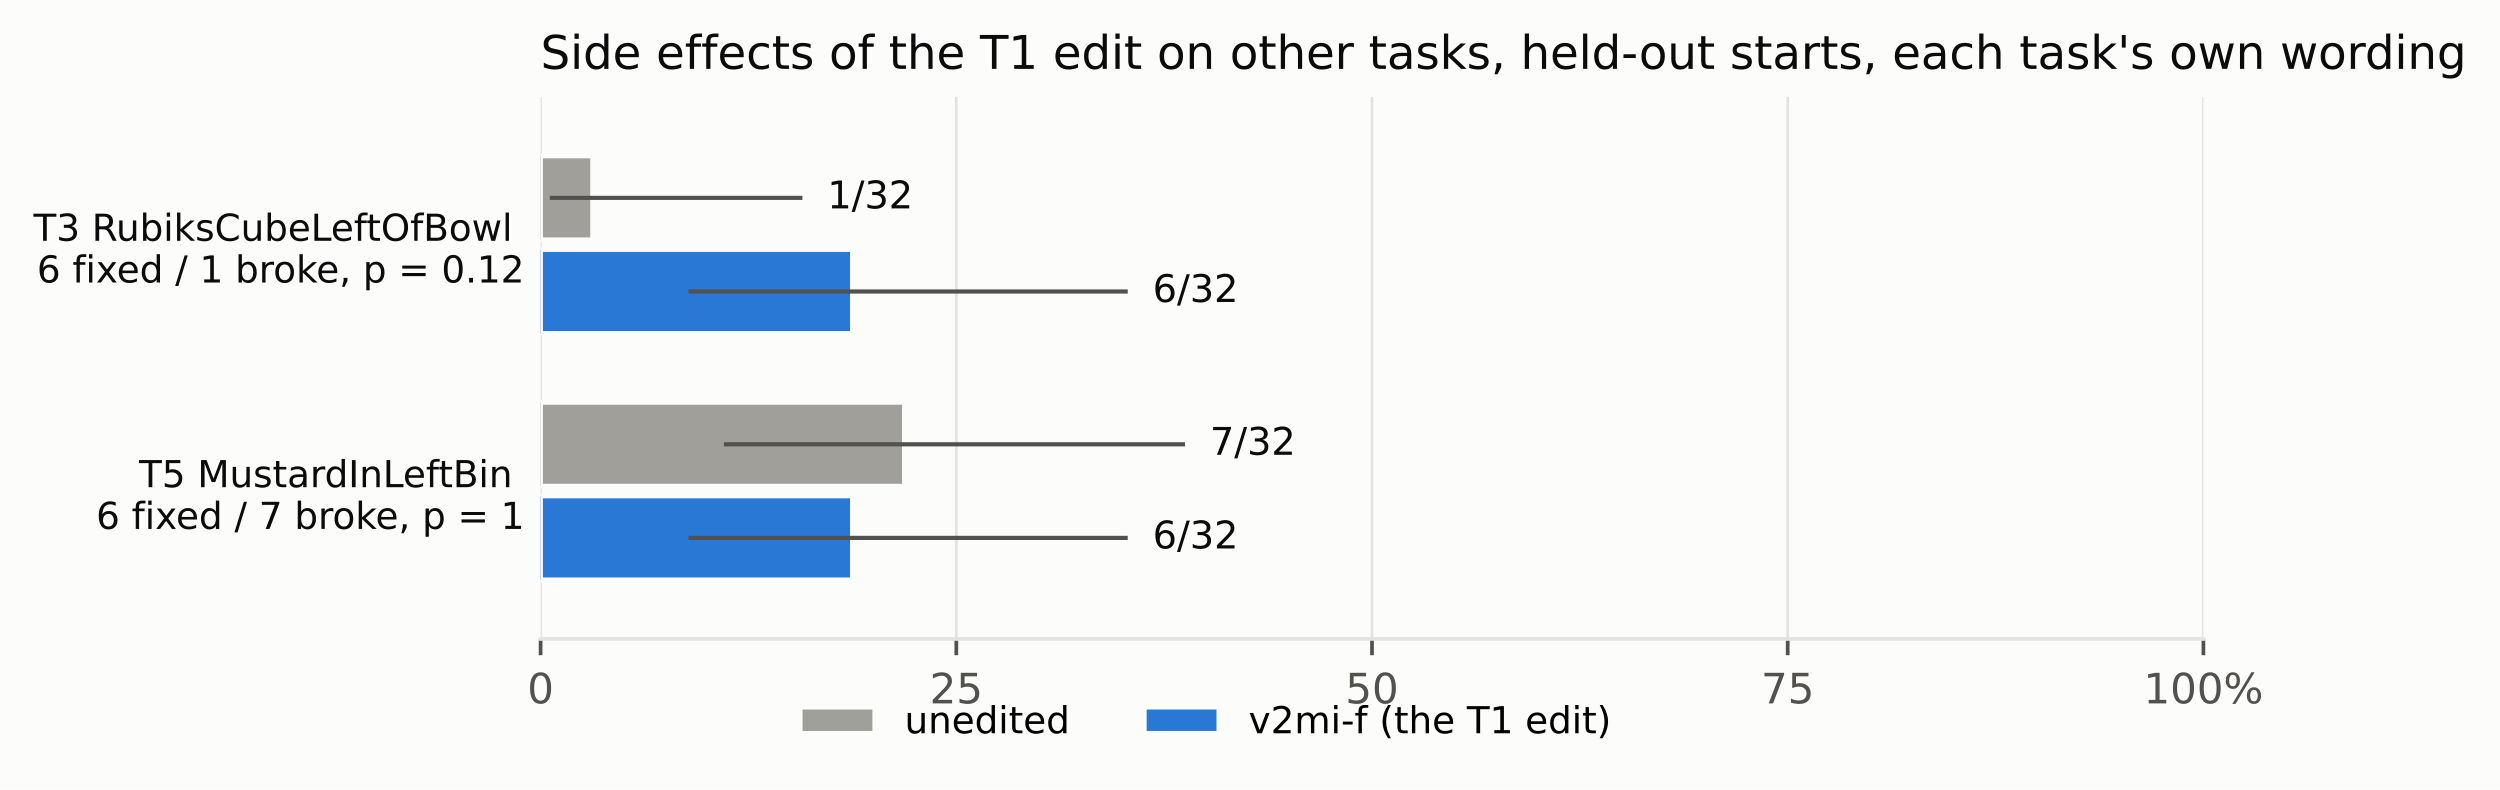
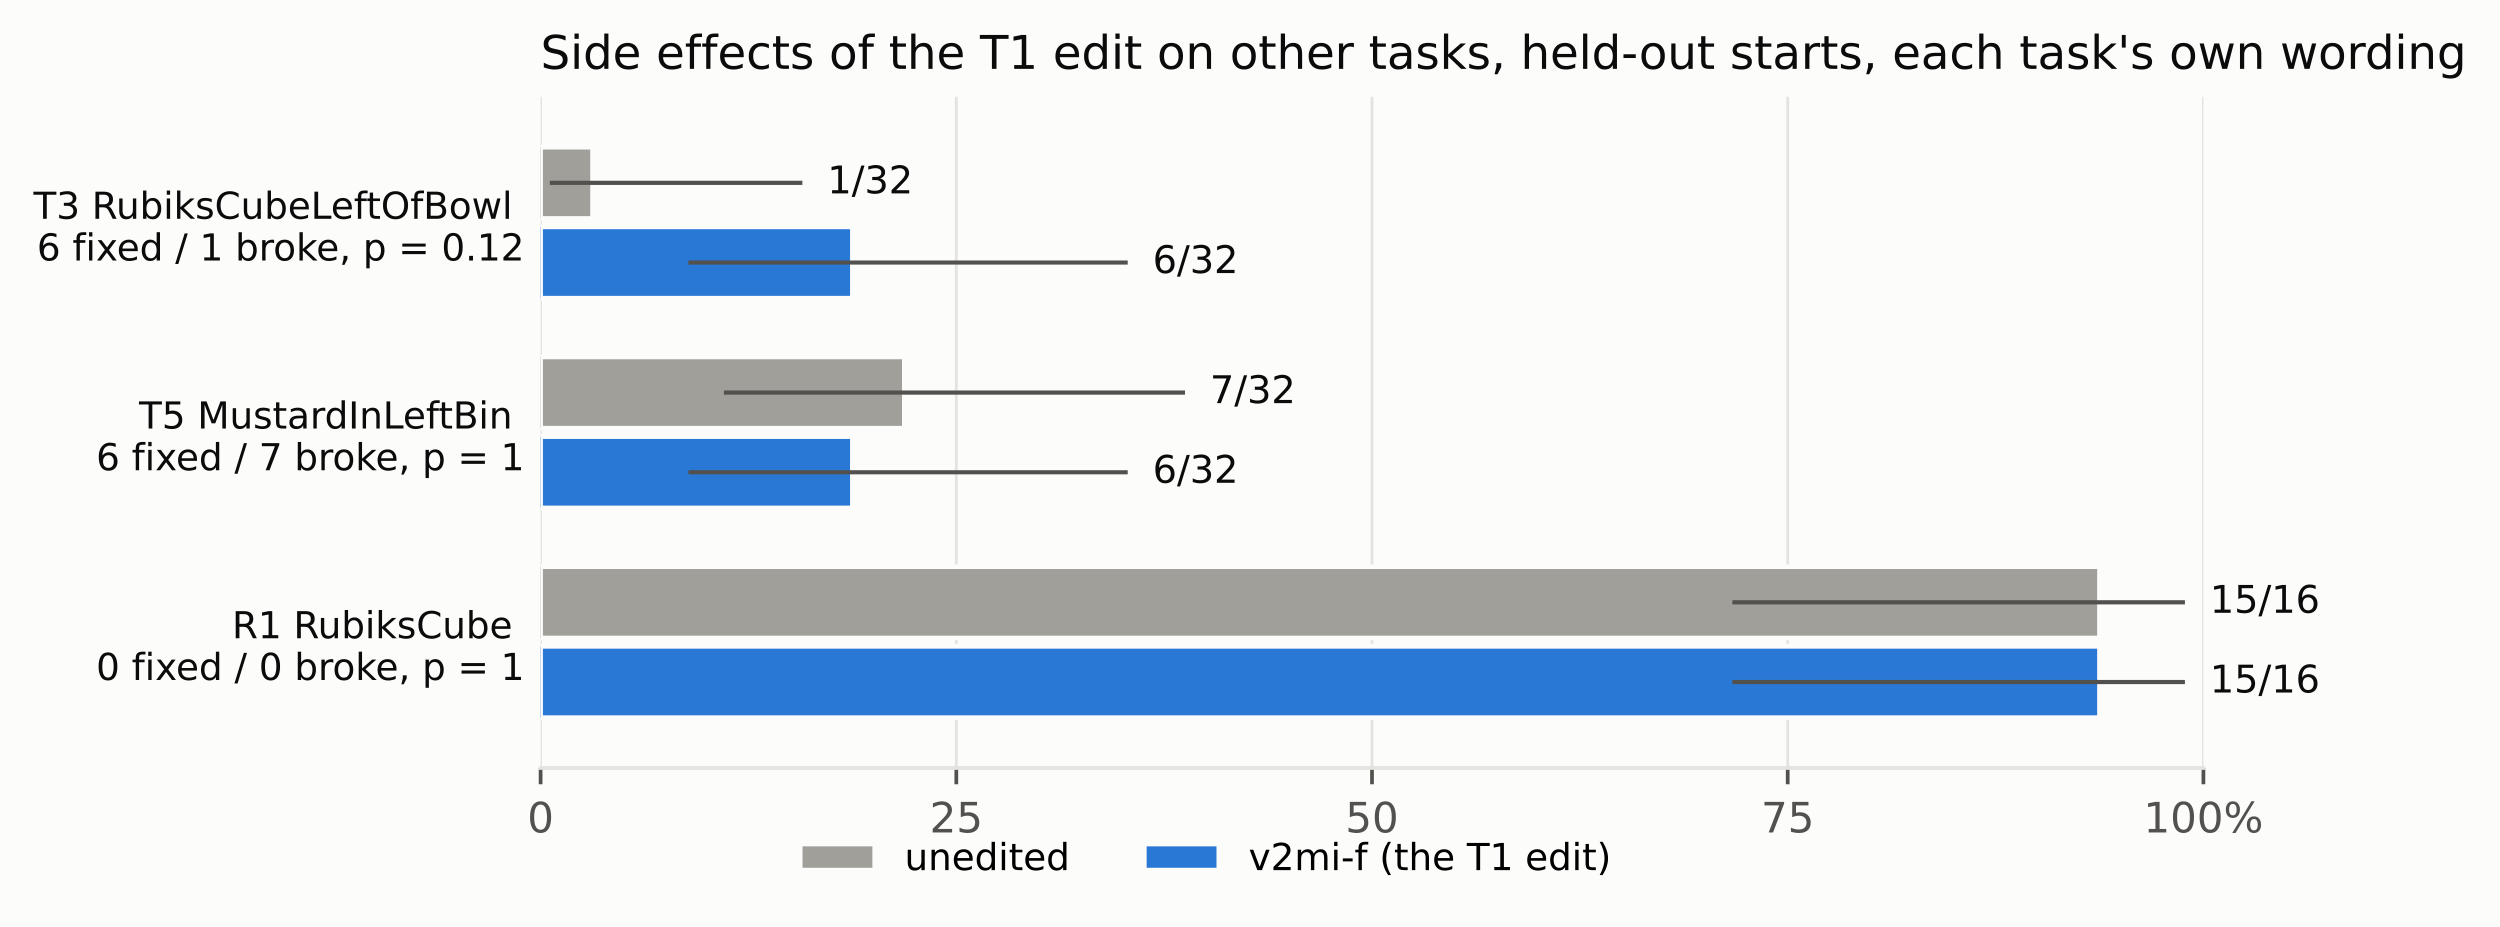
- <svg xmlns="http://www.w3.org/2000/svg" xmlns:xlink="http://www.w3.org/1999/xlink" width="536.923pt" height="169.55pt" viewBox="0 0 536.923 169.55" version="1.1">
+ <svg xmlns="http://www.w3.org/2000/svg" xmlns:xlink="http://www.w3.org/1999/xlink" width="536.923pt" height="198.934pt" viewBox="0 0 536.923 198.934" version="1.1">
  <defs>
    <style type="text/css">*{stroke-linejoin: round; stroke-linecap: butt}</style>
  </defs>
  <g id="figure_1">
    <g id="patch_1">
-       <path d="M -0 169.55  L 536.923 169.55  L 536.923 0  L -0 0  z " style="fill: #fcfcfb" />
+       <path d="M -0 198.934  L 536.923 198.934  L 536.923 -0  L -0 -0  z " style="fill: #fcfcfb" />
    </g>
    <g id="axes_1">
      <g id="patch_2">
-         <path d="M 116.104 137.222  L 473.224 137.222  L 473.224 20.798  L 116.104 20.798  z " style="fill: #fcfcfb" />
+         <path d="M 116.104 164.942  L 473.224 164.942  L 473.224 20.798  L 116.104 20.798  z " style="fill: #fcfcfb" />
      </g>
      <g id="matplotlib.axis_1">
        <g id="xtick_1">
          <g id="line2d_1">
-             <path d="M 116.104 137.222  L 116.104 20.798  " clip-path="url(#pa427b1cd14)" style="fill: none; stroke: #e4e3df; stroke-width: 0.6; stroke-linecap: square" />
+             <path d="M 116.104 164.942  L 116.104 20.798  " clip-path="url(#pef3a74c164)" style="fill: none; stroke: #e4e3df; stroke-width: 0.6; stroke-linecap: square" />
          </g>
          <g id="line2d_2">
            <defs>
-               <path id="mc370992163" d="M 0 0  L 0 3.5  " style="stroke: #52514e; stroke-width: 0.8" />
+               <path id="m468602022e" d="M 0 0  L 0 3.5  " style="stroke: #52514e; stroke-width: 0.8" />
            </defs>
            <g>
-               <use xlink:href="#mc370992163" x="116.104" y="137.222" style="fill: #52514e; stroke: #52514e; stroke-width: 0.8" />
+               <use xlink:href="#m468602022e" x="116.104" y="164.942" style="fill: #52514e; stroke: #52514e; stroke-width: 0.8" />
            </g>
          </g>
          <g id="text_1">
-             <text style="font-size: 9px; font-family: 'DejaVu Sans'; text-anchor: middle; fill: #52514e" x="116.104" y="151.061" transform="rotate(-0 116.1038 151.061)">0</text>
+             <text style="font-size: 9px; font-family: 'DejaVu Sans'; text-anchor: middle; fill: #52514e" x="116.104" y="178.781" transform="rotate(-0 116.1038 178.781)">0</text>
          </g>
        </g>
        <g id="xtick_2">
          <g id="line2d_3">
-             <path d="M 205.384 137.222  L 205.384 20.798  " clip-path="url(#pa427b1cd14)" style="fill: none; stroke: #e4e3df; stroke-width: 0.6; stroke-linecap: square" />
+             <path d="M 205.384 164.942  L 205.384 20.798  " clip-path="url(#pef3a74c164)" style="fill: none; stroke: #e4e3df; stroke-width: 0.6; stroke-linecap: square" />
          </g>
          <g id="line2d_4">
            <g>
-               <use xlink:href="#mc370992163" x="205.384" y="137.222" style="fill: #52514e; stroke: #52514e; stroke-width: 0.8" />
+               <use xlink:href="#m468602022e" x="205.384" y="164.942" style="fill: #52514e; stroke: #52514e; stroke-width: 0.8" />
            </g>
          </g>
          <g id="text_2">
-             <text style="font-size: 9px; font-family: 'DejaVu Sans'; text-anchor: middle; fill: #52514e" x="205.384" y="151.061" transform="rotate(-0 205.3837 151.061)">25</text>
+             <text style="font-size: 9px; font-family: 'DejaVu Sans'; text-anchor: middle; fill: #52514e" x="205.384" y="178.781" transform="rotate(-0 205.3837 178.781)">25</text>
          </g>
        </g>
        <g id="xtick_3">
          <g id="line2d_5">
-             <path d="M 294.664 137.222  L 294.664 20.798  " clip-path="url(#pa427b1cd14)" style="fill: none; stroke: #e4e3df; stroke-width: 0.6; stroke-linecap: square" />
+             <path d="M 294.664 164.942  L 294.664 20.798  " clip-path="url(#pef3a74c164)" style="fill: none; stroke: #e4e3df; stroke-width: 0.6; stroke-linecap: square" />
          </g>
          <g id="line2d_6">
            <g>
-               <use xlink:href="#mc370992163" x="294.664" y="137.222" style="fill: #52514e; stroke: #52514e; stroke-width: 0.8" />
+               <use xlink:href="#m468602022e" x="294.664" y="164.942" style="fill: #52514e; stroke: #52514e; stroke-width: 0.8" />
            </g>
          </g>
          <g id="text_3">
-             <text style="font-size: 9px; font-family: 'DejaVu Sans'; text-anchor: middle; fill: #52514e" x="294.664" y="151.061" transform="rotate(-0 294.6637 151.061)">50</text>
+             <text style="font-size: 9px; font-family: 'DejaVu Sans'; text-anchor: middle; fill: #52514e" x="294.664" y="178.781" transform="rotate(-0 294.6637 178.781)">50</text>
          </g>
        </g>
        <g id="xtick_4">
          <g id="line2d_7">
-             <path d="M 383.944 137.222  L 383.944 20.798  " clip-path="url(#pa427b1cd14)" style="fill: none; stroke: #e4e3df; stroke-width: 0.6; stroke-linecap: square" />
+             <path d="M 383.944 164.942  L 383.944 20.798  " clip-path="url(#pef3a74c164)" style="fill: none; stroke: #e4e3df; stroke-width: 0.6; stroke-linecap: square" />
          </g>
          <g id="line2d_8">
            <g>
-               <use xlink:href="#mc370992163" x="383.944" y="137.222" style="fill: #52514e; stroke: #52514e; stroke-width: 0.8" />
+               <use xlink:href="#m468602022e" x="383.944" y="164.942" style="fill: #52514e; stroke: #52514e; stroke-width: 0.8" />
            </g>
          </g>
          <g id="text_4">
-             <text style="font-size: 9px; font-family: 'DejaVu Sans'; text-anchor: middle; fill: #52514e" x="383.944" y="151.061" transform="rotate(-0 383.9438 151.061)">75</text>
+             <text style="font-size: 9px; font-family: 'DejaVu Sans'; text-anchor: middle; fill: #52514e" x="383.944" y="178.781" transform="rotate(-0 383.9438 178.781)">75</text>
          </g>
        </g>
        <g id="xtick_5">
          <g id="line2d_9">
-             <path d="M 473.224 137.222  L 473.224 20.798  " clip-path="url(#pa427b1cd14)" style="fill: none; stroke: #e4e3df; stroke-width: 0.6; stroke-linecap: square" />
+             <path d="M 473.224 164.942  L 473.224 20.798  " clip-path="url(#pef3a74c164)" style="fill: none; stroke: #e4e3df; stroke-width: 0.6; stroke-linecap: square" />
          </g>
          <g id="line2d_10">
            <g>
-               <use xlink:href="#mc370992163" x="473.224" y="137.222" style="fill: #52514e; stroke: #52514e; stroke-width: 0.8" />
+               <use xlink:href="#m468602022e" x="473.224" y="164.942" style="fill: #52514e; stroke: #52514e; stroke-width: 0.8" />
            </g>
          </g>
          <g id="text_5">
-             <text style="font-size: 9px; font-family: 'DejaVu Sans'; text-anchor: middle; fill: #52514e" x="473.224" y="151.061" transform="rotate(-0 473.2237 151.061)">100%</text>
+             <text style="font-size: 9px; font-family: 'DejaVu Sans'; text-anchor: middle; fill: #52514e" x="473.224" y="178.781" transform="rotate(-0 473.2237 178.781)">100%</text>
          </g>
        </g>
      </g>
      <g id="matplotlib.axis_2">
        <g id="ytick_1">
          <g id="line2d_11" />
          <g id="text_6">
-             <text style="font-size: 8px; font-family: 'DejaVu Sans'; fill: #0b0b0b" transform="translate(7.2 51.71856)">T3  RubiksCubeLeftOfBowl</text>
-             <text style="font-size: 8px; font-family: 'DejaVu Sans'; fill: #0b0b0b" transform="translate(7.92125 60.67681)">6 fixed / 1 broke, p = 0.12</text>
+             <text style="font-size: 8px; font-family: 'DejaVu Sans'; fill: #0b0b0b" transform="translate(7.2 46.99356)">T3  RubiksCubeLeftOfBowl</text>
+             <text style="font-size: 8px; font-family: 'DejaVu Sans'; fill: #0b0b0b" transform="translate(7.92125 55.95181)">6 fixed / 1 broke, p = 0.12</text>
          </g>
        </g>
        <g id="ytick_2">
          <g id="line2d_12" />
          <g id="text_7">
-             <text style="font-size: 8px; font-family: 'DejaVu Sans'; fill: #0b0b0b" transform="translate(29.8725 104.6386)">T5  MustardInLeftBin</text>
-             <text style="font-size: 8px; font-family: 'DejaVu Sans'; fill: #0b0b0b" transform="translate(20.64375 113.5968)">6 fixed / 7 broke, p = 1</text>
+             <text style="font-size: 8px; font-family: 'DejaVu Sans'; fill: #0b0b0b" transform="translate(29.8725 92.03856)">T5  MustardInLeftBin</text>
+             <text style="font-size: 8px; font-family: 'DejaVu Sans'; fill: #0b0b0b" transform="translate(20.64375 100.9968)">6 fixed / 7 broke, p = 1</text>
+           </g>
+         </g>
+         <g id="ytick_3">
+           <g id="line2d_13" />
+           <g id="text_8">
+             <text style="font-size: 8px; font-family: 'DejaVu Sans'; fill: #0b0b0b" transform="translate(49.8425 137.0836)">R1  RubiksCube</text>
+             <text style="font-size: 8px; font-family: 'DejaVu Sans'; fill: #0b0b0b" transform="translate(20.64375 146.0418)">0 fixed / 0 broke, p = 1</text>
          </g>
        </g>
      </g>
      <g id="patch_3">
-         <path d="M 116.104 33.499  L 127.264 33.499  L 127.264 51.492  L 116.104 51.492  z " clip-path="url(#pa427b1cd14)" style="fill: #a19f99; stroke: #fcfcfb; stroke-linejoin: miter" />
+         <path d="M 116.104 31.609  L 127.264 31.609  L 127.264 46.925  L 116.104 46.925  z " clip-path="url(#pef3a74c164)" style="fill: #a19f99; stroke: #fcfcfb; stroke-linejoin: miter" />
      </g>
      <g id="patch_4">
-         <path d="M 116.104 53.609  L 183.064 53.609  L 183.064 71.602  L 116.104 71.602  z " clip-path="url(#pa427b1cd14)" style="fill: #2a78d6; stroke: #fcfcfb; stroke-linejoin: miter" />
+         <path d="M 116.104 48.726  L 183.064 48.726  L 183.064 64.042  L 116.104 64.042  z " clip-path="url(#pef3a74c164)" style="fill: #2a78d6; stroke: #fcfcfb; stroke-linejoin: miter" />
      </g>
      <g id="patch_5">
-         <path d="M 116.104 86.419  L 194.224 86.419  L 194.224 104.412  L 116.104 104.412  z " clip-path="url(#pa427b1cd14)" style="fill: #a19f99; stroke: #fcfcfb; stroke-linejoin: miter" />
+         <path d="M 116.104 76.654  L 194.224 76.654  L 194.224 91.97  L 116.104 91.97  z " clip-path="url(#pef3a74c164)" style="fill: #a19f99; stroke: #fcfcfb; stroke-linejoin: miter" />
      </g>
      <g id="patch_6">
-         <path d="M 116.104 106.529  L 183.064 106.529  L 183.064 124.522  L 116.104 124.522  z " clip-path="url(#pa427b1cd14)" style="fill: #2a78d6; stroke: #fcfcfb; stroke-linejoin: miter" />
+         <path d="M 116.104 93.771  L 183.064 93.771  L 183.064 109.087  L 116.104 109.087  z " clip-path="url(#pef3a74c164)" style="fill: #2a78d6; stroke: #fcfcfb; stroke-linejoin: miter" />
      </g>
-       <g id="line2d_13">
-         <path d="M 118.081 42.496  L 172.33 42.496  " clip-path="url(#pa427b1cd14)" style="fill: none; stroke: #52514e; stroke-width: 0.9" />
+       <g id="patch_7">
+         <path d="M 116.104 121.699  L 450.904 121.699  L 450.904 137.015  L 116.104 137.015  z " clip-path="url(#pef3a74c164)" style="fill: #a19f99; stroke: #fcfcfb; stroke-linejoin: miter" />
+       </g>
+       <g id="patch_8">
+         <path d="M 116.104 138.816  L 450.904 138.816  L 450.904 154.132  L 116.104 154.132  z " clip-path="url(#pef3a74c164)" style="fill: #2a78d6; stroke: #fcfcfb; stroke-linejoin: miter" />
      </g>
      <g id="line2d_14">
-         <path d="M 147.85 62.605  L 242.2 62.605  " clip-path="url(#pa427b1cd14)" style="fill: none; stroke: #52514e; stroke-width: 0.9" />
+         <path d="M 118.081 39.267  L 172.33 39.267  " clip-path="url(#pef3a74c164)" style="fill: none; stroke: #52514e; stroke-width: 0.9" />
      </g>
      <g id="line2d_15">
-         <path d="M 155.472 95.416  L 254.506 95.416  " clip-path="url(#pa427b1cd14)" style="fill: none; stroke: #52514e; stroke-width: 0.9" />
+         <path d="M 147.85 56.384  L 242.2 56.384  " clip-path="url(#pef3a74c164)" style="fill: none; stroke: #52514e; stroke-width: 0.9" />
      </g>
      <g id="line2d_16">
-         <path d="M 147.85 115.525  L 242.2 115.525  " clip-path="url(#pa427b1cd14)" style="fill: none; stroke: #52514e; stroke-width: 0.9" />
+         <path d="M 155.472 84.312  L 254.506 84.312  " clip-path="url(#pef3a74c164)" style="fill: none; stroke: #52514e; stroke-width: 0.9" />
      </g>
-       <g id="patch_7">
-         <path d="M 116.104 137.222  L 473.224 137.222  " style="fill: none; stroke: #e4e3df; stroke-width: 0.8; stroke-linejoin: miter; stroke-linecap: square" />
+       <g id="line2d_17">
+         <path d="M 147.85 101.429  L 242.2 101.429  " clip-path="url(#pef3a74c164)" style="fill: none; stroke: #52514e; stroke-width: 0.9" />
      </g>
-       <g id="text_8">
-         <text style="font-size: 8.2px; font-family: 'DejaVu Sans'; text-anchor: start; fill: #0b0b0b" x="177.686" y="44.758" transform="rotate(-0 177.6865 44.75832)">1/32</text>
+       <g id="line2d_18">
+         <path d="M 372.056 129.357  L 469.253 129.357  " clip-path="url(#pef3a74c164)" style="fill: none; stroke: #52514e; stroke-width: 0.9" />
+       </g>
+       <g id="line2d_19">
+         <path d="M 372.056 146.474  L 469.253 146.474  " clip-path="url(#pef3a74c164)" style="fill: none; stroke: #52514e; stroke-width: 0.9" />
+       </g>
+       <g id="patch_9">
+         <path d="M 116.104 164.942  L 473.224 164.942  " style="fill: none; stroke: #e4e3df; stroke-width: 0.8; stroke-linejoin: miter; stroke-linecap: square" />
      </g>
      <g id="text_9">
-         <text style="font-size: 8.2px; font-family: 'DejaVu Sans'; text-anchor: start; fill: #0b0b0b" x="247.557" y="64.868" transform="rotate(-0 247.5566 64.86792)">6/32</text>
+         <text style="font-size: 8.2px; font-family: 'DejaVu Sans'; text-anchor: start; fill: #0b0b0b" x="177.686" y="41.53" transform="rotate(-0 177.6865 41.52958)">1/32</text>
      </g>
      <g id="text_10">
-         <text style="font-size: 8.2px; font-family: 'DejaVu Sans'; text-anchor: start; fill: #0b0b0b" x="259.862" y="97.678" transform="rotate(-0 259.8624 97.67833)">7/32</text>
+         <text style="font-size: 8.2px; font-family: 'DejaVu Sans'; text-anchor: start; fill: #0b0b0b" x="247.557" y="58.647" transform="rotate(-0 247.5566 58.64668)">6/32</text>
      </g>
      <g id="text_11">
-         <text style="font-size: 8.2px; font-family: 'DejaVu Sans'; text-anchor: start; fill: #0b0b0b" x="247.557" y="117.788" transform="rotate(-0 247.5566 117.7879)">6/32</text>
+         <text style="font-size: 8.2px; font-family: 'DejaVu Sans'; text-anchor: start; fill: #0b0b0b" x="259.862" y="86.575" transform="rotate(-0 259.8624 86.57457)">7/32</text>
      </g>
      <g id="text_12">
+         <text style="font-size: 8.2px; font-family: 'DejaVu Sans'; text-anchor: start; fill: #0b0b0b" x="247.557" y="103.692" transform="rotate(-0 247.5566 103.6917)">6/32</text>
+       </g>
+       <g id="text_13">
+         <text style="font-size: 8.2px; font-family: 'DejaVu Sans'; text-anchor: start; fill: #0b0b0b" x="474.61" y="131.62" transform="rotate(-0 474.6096 131.6196)">15/16</text>
+       </g>
+       <g id="text_14">
+         <text style="font-size: 8.2px; font-family: 'DejaVu Sans'; text-anchor: start; fill: #0b0b0b" x="474.61" y="148.737" transform="rotate(-0 474.6096 148.7367)">15/16</text>
+       </g>
+       <g id="text_15">
        <text style="font-size: 10px; font-family: 'DejaVu Sans'; text-anchor: start; fill: #0b0b0b" x="116.104" y="14.798" transform="rotate(-0 116.1038 14.79844)">Side effects of the T1 edit on other tasks, held-out starts, each task's own wording</text>
      </g>
      <g id="legend_1">
-         <g id="patch_8">
-           <path d="M 171.862 157.487  L 187.862 157.487  L 187.862 151.887  L 171.862 151.887  z " style="fill: #a19f99; stroke: #fcfcfb; stroke-linejoin: miter" />
+         <g id="patch_10">
+           <path d="M 171.862 186.87  L 187.862 186.87  L 187.862 181.27  L 171.862 181.27  z " style="fill: #a19f99; stroke: #fcfcfb; stroke-linejoin: miter" />
        </g>
-         <g id="text_13">
-           <text style="font-size: 8px; font-family: 'DejaVu Sans'; text-anchor: start" x="194.262" y="157.487" transform="rotate(-0 194.2624 157.4866)">unedited</text>
+         <g id="text_16">
+           <text style="font-size: 8px; font-family: 'DejaVu Sans'; text-anchor: start" x="194.262" y="186.87" transform="rotate(-0 194.2624 186.8698)">unedited</text>
        </g>
-         <g id="patch_9">
-           <path d="M 245.764 157.487  L 261.764 157.487  L 261.764 151.887  L 245.764 151.887  z " style="fill: #2a78d6; stroke: #fcfcfb; stroke-linejoin: miter" />
+         <g id="patch_11">
+           <path d="M 245.764 186.87  L 261.764 186.87  L 261.764 181.27  L 245.764 181.27  z " style="fill: #2a78d6; stroke: #fcfcfb; stroke-linejoin: miter" />
        </g>
-         <g id="text_14">
-           <text style="font-size: 8px; font-family: 'DejaVu Sans'; text-anchor: start" x="268.164" y="157.487" transform="rotate(-0 268.1636 157.4866)">v2mi-f (the T1 edit)</text>
+         <g id="text_17">
+           <text style="font-size: 8px; font-family: 'DejaVu Sans'; text-anchor: start" x="268.164" y="186.87" transform="rotate(-0 268.1636 186.8698)">v2mi-f (the T1 edit)</text>
        </g>
      </g>
    </g>
  </g>
  <defs>
-     <clipPath id="pa427b1cd14">
-       <rect x="116.104" y="20.798" width="357.12" height="116.424" />
+     <clipPath id="pef3a74c164">
+       <rect x="116.104" y="20.798" width="357.12" height="144.144" />
    </clipPath>
  </defs>
</svg>
